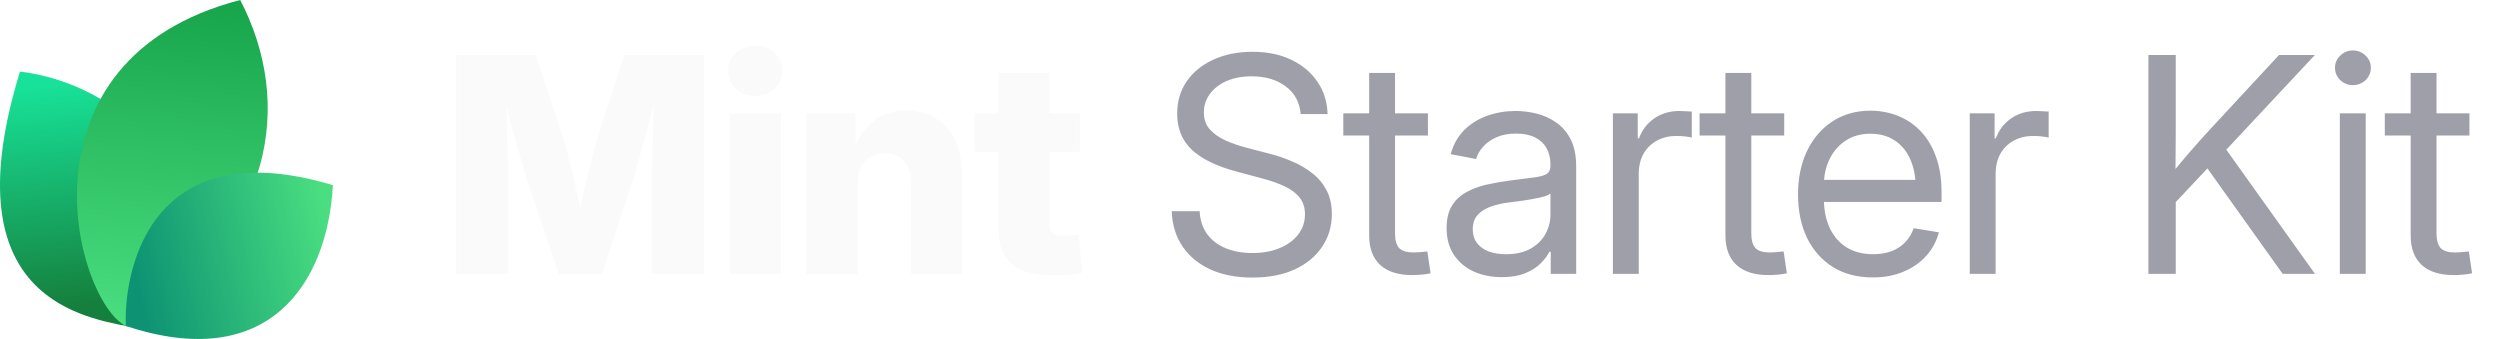
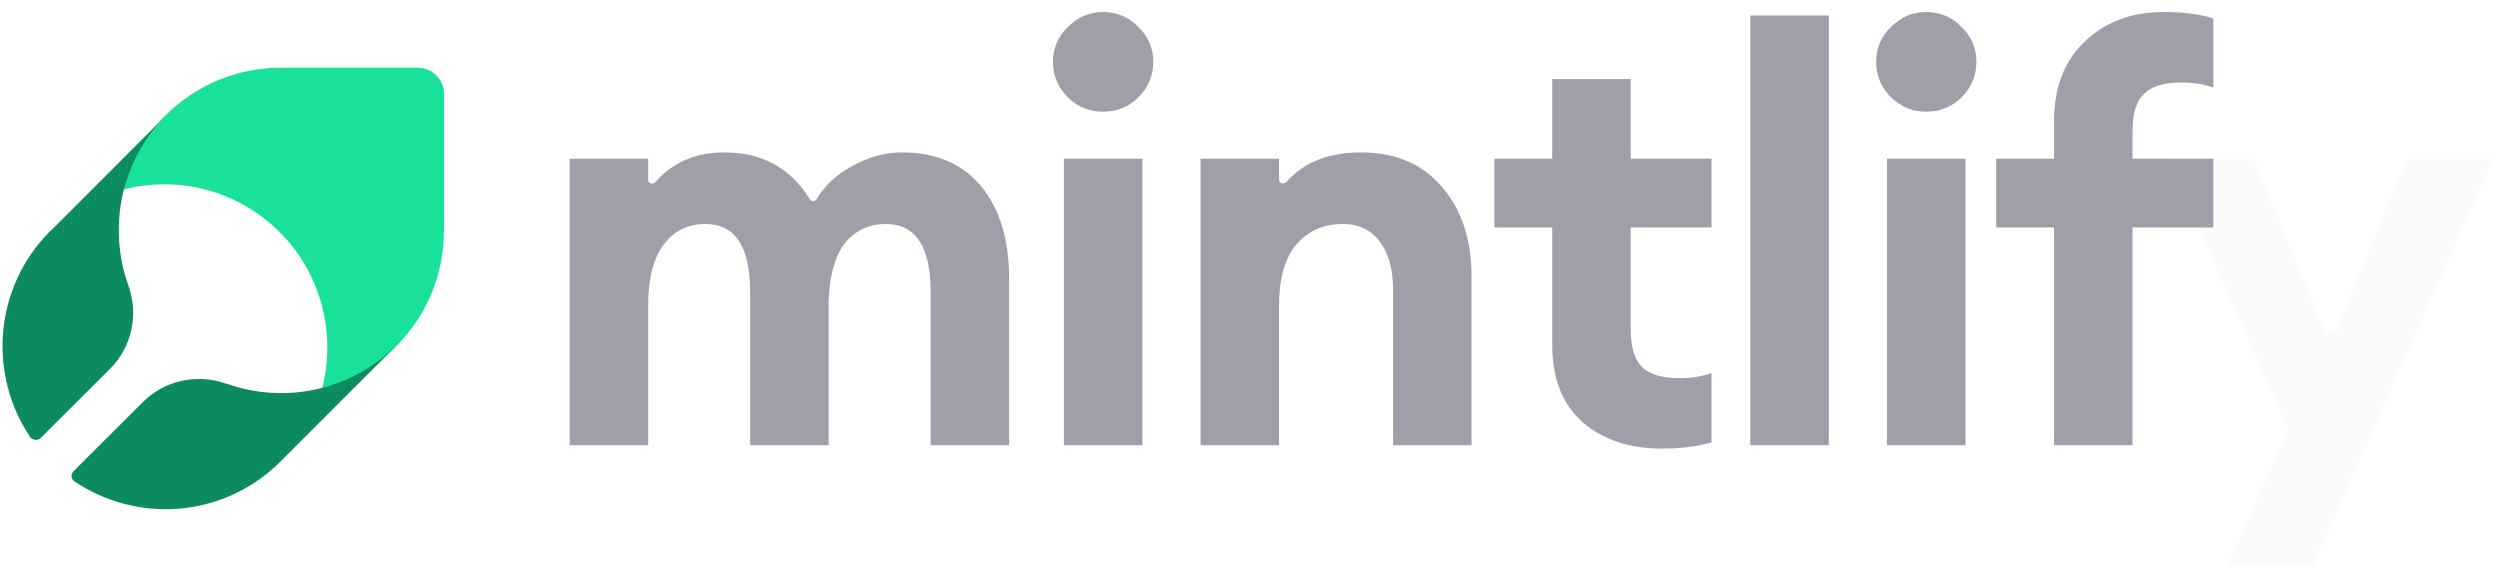
- <svg xmlns="http://www.w3.org/2000/svg" width="177" height="24" viewBox="0 0 177 24" fill="none">
-   <path d="M9.061 23.108C5.268 22.377 -3.391 20.627 1.417 5.064C9.634 6.099 16.973 14.064 9.061 23.108Z" fill="url(#paint0_linear_17557_2145)" />
-   <path d="M8.919 23.094C5.276 21.222 0.784 4.209 17.007 0C20.757 7.193 19.621 16.545 8.919 23.094Z" fill="url(#paint1_linear_17557_2145)" />
-   <path d="M8.914 23.079C8.735 19.882 10.159 9.085 23.57 13.111C23.181 20.123 18.984 26.418 8.914 23.079Z" fill="url(#paint2_linear_17557_2145)" />
-   <path d="M32.301 19.392V3.894H37.938L39.925 9.948C40.036 10.315 40.164 10.787 40.31 11.362C40.462 11.938 40.611 12.552 40.757 13.204C40.91 13.855 41.048 14.483 41.173 15.086C41.305 15.682 41.412 16.192 41.495 16.615H40.695C40.771 16.192 40.871 15.682 40.996 15.086C41.128 14.49 41.267 13.866 41.412 13.214C41.565 12.562 41.714 11.948 41.86 11.373C42.005 10.79 42.133 10.315 42.244 9.948L44.2 3.894H49.848V19.392H46.166V12.704C46.166 12.357 46.173 11.917 46.187 11.383C46.2 10.849 46.214 10.27 46.228 9.646C46.249 9.022 46.266 8.391 46.28 7.753C46.301 7.115 46.311 6.519 46.311 5.964H46.623C46.485 6.561 46.332 7.181 46.166 7.826C45.999 8.471 45.833 9.102 45.666 9.719C45.507 10.336 45.351 10.901 45.198 11.414C45.053 11.928 44.928 12.357 44.824 12.704L42.608 19.392H39.561L37.314 12.704C37.203 12.357 37.072 11.928 36.919 11.414C36.773 10.901 36.614 10.34 36.441 9.729C36.274 9.112 36.104 8.481 35.931 7.836C35.764 7.192 35.608 6.567 35.463 5.964H35.827C35.834 6.512 35.844 7.105 35.858 7.743C35.872 8.374 35.886 9.005 35.9 9.636C35.92 10.26 35.938 10.839 35.952 11.373C35.965 11.907 35.972 12.351 35.972 12.704V19.392H32.301ZM51.668 19.392V8.024H55.288V19.392H51.668ZM53.468 6.786C52.927 6.786 52.473 6.616 52.105 6.276C51.738 5.93 51.554 5.507 51.554 5.007C51.554 4.508 51.738 4.088 52.105 3.749C52.473 3.409 52.927 3.239 53.468 3.239C54.009 3.239 54.463 3.409 54.83 3.749C55.198 4.082 55.382 4.501 55.382 5.007C55.382 5.507 55.198 5.93 54.83 6.276C54.463 6.616 54.009 6.786 53.468 6.786ZM60.708 13.027V19.392H57.088V8.024H60.551L60.593 10.967H60.281C60.593 10.024 61.061 9.268 61.685 8.7C62.309 8.124 63.138 7.836 64.171 7.836C64.975 7.836 65.672 8.017 66.262 8.377C66.851 8.731 67.302 9.234 67.614 9.885C67.933 10.537 68.092 11.307 68.092 12.194V19.392H64.483V12.912C64.483 12.26 64.32 11.754 63.994 11.394C63.675 11.033 63.221 10.853 62.632 10.853C62.25 10.853 61.914 10.936 61.623 11.102C61.332 11.269 61.106 11.515 60.947 11.841C60.787 12.16 60.708 12.555 60.708 13.027ZM76.456 8.024V10.749H69.008V8.024H76.456ZM70.683 5.163H74.292V15.783C74.292 16.102 74.361 16.334 74.5 16.48C74.646 16.625 74.899 16.698 75.259 16.698C75.405 16.698 75.596 16.688 75.831 16.667C76.074 16.646 76.251 16.629 76.362 16.615L76.632 19.309C76.313 19.378 75.963 19.427 75.582 19.455C75.207 19.482 74.836 19.496 74.469 19.496C73.2 19.496 72.25 19.222 71.619 18.674C70.995 18.127 70.683 17.308 70.683 16.22V5.163Z" fill="#FAFAFA" />
-   <path d="M88.667 19.652C87.523 19.652 86.528 19.458 85.682 19.07C84.843 18.681 84.188 18.137 83.716 17.437C83.245 16.736 82.992 15.908 82.957 14.951H84.933C84.968 15.596 85.148 16.14 85.474 16.584C85.8 17.021 86.24 17.354 86.795 17.582C87.35 17.804 87.974 17.915 88.667 17.915C89.388 17.915 90.026 17.801 90.581 17.572C91.143 17.343 91.583 17.024 91.902 16.615C92.228 16.199 92.391 15.717 92.391 15.169C92.391 14.698 92.266 14.306 92.017 13.994C91.767 13.675 91.413 13.408 90.956 13.193C90.498 12.978 89.954 12.787 89.323 12.621L87.502 12.132C86.123 11.765 85.082 11.255 84.382 10.603C83.689 9.944 83.342 9.095 83.342 8.055C83.342 7.174 83.571 6.404 84.028 5.746C84.486 5.087 85.117 4.577 85.921 4.217C86.726 3.849 87.645 3.666 88.678 3.666C89.718 3.666 90.63 3.853 91.413 4.227C92.204 4.602 92.824 5.122 93.275 5.787C93.726 6.446 93.965 7.209 93.993 8.076H92.089C92.013 7.23 91.656 6.574 91.018 6.11C90.387 5.638 89.586 5.403 88.615 5.403C87.95 5.403 87.36 5.513 86.847 5.735C86.341 5.957 85.946 6.262 85.661 6.651C85.377 7.032 85.235 7.469 85.235 7.961C85.235 8.447 85.377 8.849 85.661 9.168C85.946 9.48 86.317 9.74 86.774 9.948C87.232 10.149 87.724 10.319 88.251 10.457L89.884 10.884C90.439 11.023 90.977 11.206 91.496 11.435C92.023 11.657 92.495 11.934 92.911 12.267C93.334 12.593 93.67 12.995 93.92 13.474C94.17 13.945 94.294 14.504 94.294 15.149C94.294 16.015 94.066 16.788 93.608 17.468C93.157 18.148 92.512 18.681 91.673 19.07C90.834 19.458 89.832 19.652 88.667 19.652ZM101.097 8.024V9.594H95.106V8.024H101.097ZM96.937 5.163H98.767V16.521C98.767 17 98.865 17.347 99.059 17.562C99.26 17.77 99.6 17.874 100.078 17.874C100.21 17.874 100.366 17.867 100.546 17.853C100.733 17.832 100.903 17.815 101.056 17.801L101.285 19.351C101.097 19.392 100.886 19.423 100.65 19.444C100.414 19.465 100.189 19.475 99.974 19.475C98.996 19.475 98.244 19.236 97.717 18.758C97.197 18.272 96.937 17.579 96.937 16.677V5.163ZM106.33 19.621C105.595 19.621 104.932 19.489 104.343 19.226C103.754 18.955 103.285 18.564 102.939 18.05C102.592 17.53 102.419 16.896 102.419 16.147C102.419 15.495 102.547 14.965 102.804 14.556C103.06 14.146 103.403 13.828 103.833 13.599C104.263 13.363 104.742 13.186 105.269 13.068C105.796 12.95 106.333 12.857 106.881 12.787C107.574 12.69 108.132 12.617 108.555 12.569C108.978 12.52 109.287 12.441 109.481 12.33C109.675 12.212 109.772 12.014 109.772 11.737V11.654C109.772 11.203 109.679 10.815 109.492 10.489C109.311 10.163 109.041 9.91 108.68 9.729C108.32 9.549 107.872 9.459 107.338 9.459C106.805 9.459 106.34 9.546 105.945 9.719C105.556 9.892 105.241 10.118 104.998 10.395C104.755 10.665 104.593 10.953 104.509 11.258L102.71 10.915C102.897 10.222 103.22 9.65 103.677 9.199C104.135 8.748 104.679 8.412 105.31 8.19C105.941 7.968 106.607 7.857 107.307 7.857C107.8 7.857 108.295 7.92 108.795 8.044C109.301 8.169 109.765 8.381 110.188 8.679C110.611 8.97 110.951 9.369 111.208 9.875C111.464 10.374 111.593 11.005 111.593 11.768V19.392H109.793V17.822H109.7C109.568 18.085 109.363 18.359 109.086 18.643C108.809 18.921 108.444 19.153 107.994 19.34C107.543 19.527 106.988 19.621 106.33 19.621ZM106.621 17.998C107.321 17.998 107.904 17.867 108.368 17.603C108.84 17.333 109.19 16.986 109.419 16.563C109.654 16.133 109.772 15.682 109.772 15.211V13.692C109.703 13.769 109.554 13.841 109.325 13.911C109.096 13.973 108.829 14.032 108.524 14.088C108.226 14.143 107.921 14.192 107.609 14.233C107.304 14.275 107.033 14.309 106.798 14.337C106.354 14.393 105.938 14.49 105.549 14.628C105.168 14.76 104.86 14.954 104.624 15.211C104.388 15.467 104.27 15.811 104.27 16.241C104.27 16.615 104.367 16.934 104.561 17.198C104.762 17.461 105.04 17.662 105.393 17.801C105.747 17.933 106.156 17.998 106.621 17.998ZM114.193 19.392V8.024H115.951V9.792H116.045C116.253 9.209 116.61 8.741 117.116 8.388C117.622 8.034 118.219 7.857 118.905 7.857C119.058 7.857 119.217 7.864 119.384 7.878C119.55 7.885 119.682 7.892 119.779 7.899V9.74C119.716 9.719 119.578 9.695 119.363 9.667C119.155 9.639 118.922 9.625 118.666 9.625C118.174 9.625 117.726 9.733 117.324 9.948C116.922 10.163 116.603 10.471 116.367 10.874C116.138 11.276 116.024 11.758 116.024 12.319V19.392H114.193ZM126.322 8.024V9.594H120.33V8.024H126.322ZM122.161 5.163H123.992V16.521C123.992 17 124.089 17.347 124.283 17.562C124.484 17.77 124.824 17.874 125.302 17.874C125.434 17.874 125.59 17.867 125.77 17.853C125.958 17.832 126.127 17.815 126.28 17.801L126.509 19.351C126.322 19.392 126.11 19.423 125.874 19.444C125.639 19.465 125.413 19.475 125.198 19.475C124.221 19.475 123.468 19.236 122.941 18.758C122.421 18.272 122.161 17.579 122.161 16.677V5.163ZM132.604 19.642C131.502 19.642 130.555 19.396 129.765 18.903C128.974 18.404 128.364 17.714 127.934 16.834C127.511 15.946 127.3 14.927 127.3 13.775C127.3 12.611 127.511 11.584 127.934 10.697C128.364 9.802 128.964 9.102 129.734 8.596C130.51 8.089 131.408 7.836 132.428 7.836C133.1 7.836 133.738 7.954 134.341 8.19C134.952 8.426 135.489 8.783 135.954 9.261C136.425 9.74 136.793 10.343 137.056 11.071C137.327 11.792 137.462 12.645 137.462 13.63V14.296H128.433V12.735H136.463L135.631 13.297C135.631 12.541 135.506 11.876 135.257 11.3C135.007 10.725 134.643 10.277 134.165 9.958C133.686 9.632 133.107 9.469 132.428 9.469C131.748 9.469 131.162 9.632 130.67 9.958C130.177 10.284 129.796 10.725 129.526 11.279C129.262 11.827 129.13 12.441 129.13 13.12V14.046C129.13 14.864 129.273 15.572 129.557 16.168C129.841 16.757 130.243 17.211 130.763 17.53C131.283 17.842 131.901 17.998 132.615 17.998C133.093 17.998 133.523 17.929 133.905 17.79C134.293 17.645 134.619 17.433 134.882 17.156C135.153 16.879 135.354 16.546 135.486 16.157L137.275 16.449C137.108 17.08 136.81 17.634 136.38 18.113C135.95 18.591 135.413 18.966 134.768 19.236C134.123 19.507 133.402 19.642 132.604 19.642ZM139.459 19.392V8.024H141.217V9.792H141.311C141.519 9.209 141.876 8.741 142.382 8.388C142.888 8.034 143.485 7.857 144.171 7.857C144.324 7.857 144.483 7.864 144.649 7.878C144.816 7.885 144.948 7.892 145.045 7.899V9.74C144.982 9.719 144.844 9.695 144.629 9.667C144.421 9.639 144.188 9.625 143.932 9.625C143.439 9.625 142.992 9.733 142.59 9.948C142.188 10.163 141.869 10.471 141.633 10.874C141.404 11.276 141.29 11.758 141.29 12.319V19.392H139.459ZM153.429 14.961V12.715C153.783 12.257 154.136 11.82 154.49 11.404C154.844 10.981 155.204 10.565 155.572 10.156C155.939 9.74 156.314 9.327 156.695 8.918L161.355 3.894H163.893L157.277 10.967H157.184L153.429 14.961ZM152.108 19.392V3.894H154.043V9.241L154.022 12.559L154.043 13.505V19.392H152.108ZM161.615 19.392L155.967 11.477L157.173 9.969L163.903 19.392H161.615ZM165.661 19.392V8.024H167.492V19.392H165.661ZM166.587 6.027C166.24 6.027 165.942 5.909 165.692 5.673C165.443 5.43 165.318 5.139 165.318 4.799C165.318 4.459 165.443 4.172 165.692 3.936C165.942 3.693 166.24 3.572 166.587 3.572C166.934 3.572 167.232 3.693 167.482 3.936C167.731 4.172 167.856 4.459 167.856 4.799C167.856 5.139 167.731 5.43 167.482 5.673C167.232 5.909 166.934 6.027 166.587 6.027ZM174.836 8.024V9.594H168.844V8.024H174.836ZM170.675 5.163H172.506V16.521C172.506 17 172.603 17.347 172.797 17.562C172.998 17.77 173.338 17.874 173.816 17.874C173.948 17.874 174.104 17.867 174.284 17.853C174.472 17.832 174.641 17.815 174.794 17.801L175.023 19.351C174.836 19.392 174.624 19.423 174.388 19.444C174.153 19.465 173.927 19.475 173.712 19.475C172.735 19.475 171.982 19.236 171.455 18.758C170.935 18.272 170.675 17.579 170.675 16.677V5.163Z" fill="#9F9FA9" />
-   <defs>
-     <linearGradient id="paint0_linear_17557_2145" x1="3.776" y1="5.916" x2="5.232" y2="21.559" gradientUnits="userSpaceOnUse">
-       <stop stop-color="#18E299" />
-       <stop offset="1" stop-color="#15803D" />
-     </linearGradient>
-     <linearGradient id="paint1_linear_17557_2145" x1="12.171" y1="-0.718" x2="10.19" y2="22.983" gradientUnits="userSpaceOnUse">
-       <stop stop-color="#16A34A" />
-       <stop offset="1" stop-color="#4ADE80" />
-     </linearGradient>
-     <linearGradient id="paint2_linear_17557_2145" x1="23.133" y1="15.353" x2="9.338" y2="18.52" gradientUnits="userSpaceOnUse">
-       <stop stop-color="#4ADE80" />
-       <stop offset="1" stop-color="#0D9373" />
-     </linearGradient>
-   </defs>
+ <svg xmlns="http://www.w3.org/2000/svg" width="104" height="24" viewBox="0 0 104 24" fill="none">
+   <path d="M18.473 9.605V3.914C18.473 3.303 17.977 2.816 17.375 2.816H11.687C10.793 2.816 9.908 2.993 9.086 3.33C8.263 3.675 7.511 4.171 6.883 4.808L6.838 4.852C6.007 5.693 5.414 6.737 5.113 7.888C5.653 7.747 6.21 7.676 6.768 7.667C8.254 7.649 9.714 8.127 10.899 9.021C11.97 9.818 12.784 10.915 13.226 12.181C13.686 13.464 13.739 14.863 13.394 16.182C14.535 15.881 15.588 15.288 16.429 14.456L16.473 14.412C17.101 13.783 17.605 13.031 17.95 12.207C18.296 11.384 18.464 10.499 18.464 9.605H18.473Z" fill="#18E299" />
+   <path d="M4.943 9.509C4.952 7.763 5.648 6.088 6.874 4.836L2.141 9.571C2.123 9.589 2.105 9.598 2.088 9.615C0.933 10.761 0.237 12.296 0.122 13.918C0.016 15.435 0.413 16.934 1.259 18.186C1.34 18.306 1.559 18.345 1.682 18.23L4.582 15.338C5.49 14.43 5.772 13.081 5.34 11.873C5.067 11.123 4.935 10.321 4.943 9.509Z" fill="#0C8C5E" />
+   <path d="M16.445 14.412C15.537 15.303 14.4 15.92 13.166 16.193C11.923 16.467 10.636 16.387 9.438 15.964C9.438 15.964 9.429 15.964 9.42 15.964C8.212 15.532 6.864 15.814 5.956 16.714L3.056 19.606C2.933 19.729 2.951 19.932 3.1 20.029C4.352 20.867 5.85 21.272 7.366 21.167C8.988 21.052 10.513 20.355 11.667 19.2L11.711 19.156L16.445 14.421V14.412Z" fill="#0C8C5E" />
+   <path d="M96.236 23.5H92.684L95.187 17.851L90.182 6.602H93.757L96.673 13.654C96.775 13.9 97.125 13.9 97.226 13.653L100.12 6.602H103.719L96.236 23.5Z" fill="#FAFAFA" />
+   <path d="M85.448 18.519V9.462H83.041V6.602H85.448V5.052C85.448 3.638 85.877 2.526 86.735 1.716C87.593 0.905 88.682 0.5 90.001 0.5C90.811 0.5 91.502 0.587 92.074 0.762V3.646C91.693 3.503 91.248 3.432 90.739 3.432C90.024 3.432 89.508 3.59 89.19 3.908C88.872 4.21 88.713 4.727 88.713 5.457V6.602H92.074V9.462H88.713V18.519H85.448Z" fill="#9F9FA9" />
+   <path d="M80.12 4.647C79.564 4.647 79.08 4.449 78.667 4.051C78.253 3.638 78.047 3.146 78.047 2.574C78.047 2.002 78.253 1.517 78.667 1.12C79.08 0.707 79.564 0.5 80.12 0.5C80.708 0.5 81.201 0.707 81.598 1.12C82.011 1.517 82.218 2.002 82.218 2.574C82.218 3.146 82.011 3.638 81.598 4.051C81.201 4.449 80.708 4.647 80.12 4.647ZM78.5 18.519V6.602H81.765V18.519H78.5Z" fill="#9F9FA9" />
+   <path d="M72.812 18.518V0.643H76.078V18.518H72.812Z" fill="#9F9FA9" />
+   <path d="M69.126 18.662C67.791 18.662 66.695 18.297 65.837 17.566C64.994 16.819 64.573 15.746 64.573 14.348V9.462H62.166V6.602H64.573V3.289H67.838V6.602H71.199V9.462H67.838V13.705C67.838 14.435 67.997 14.96 68.315 15.278C68.633 15.579 69.149 15.73 69.864 15.73C70.373 15.73 70.818 15.659 71.199 15.516V18.4C70.627 18.575 69.936 18.662 69.126 18.662Z" fill="#9F9FA9" />
+   <path d="M49.943 18.519V6.602H53.209V7.473C53.209 7.62 53.409 7.686 53.507 7.575C54.235 6.752 55.271 6.34 56.617 6.34C58.047 6.34 59.167 6.817 59.977 7.77C60.804 8.707 61.217 9.963 61.217 11.536V18.519H57.952V12.084C57.952 11.21 57.769 10.535 57.403 10.058C57.038 9.565 56.522 9.319 55.854 9.319C55.06 9.319 54.416 9.605 53.924 10.177C53.447 10.749 53.209 11.591 53.209 12.704V18.519H49.943Z" fill="#9F9FA9" />
+   <path d="M45.878 4.647C45.322 4.647 44.837 4.449 44.424 4.051C44.011 3.638 43.805 3.146 43.805 2.574C43.805 2.002 44.011 1.517 44.424 1.12C44.837 0.707 45.322 0.5 45.878 0.5C46.466 0.5 46.959 0.707 47.356 1.12C47.769 1.517 47.976 2.002 47.976 2.574C47.976 3.146 47.769 3.638 47.356 4.051C46.959 4.449 46.466 4.647 45.878 4.647ZM44.258 18.519V6.602H47.523V18.519H44.258Z" fill="#9F9FA9" />
+   <path d="M38.715 18.519V12.155C38.715 10.264 38.095 9.319 36.856 9.319C36.141 9.319 35.569 9.589 35.14 10.13C34.727 10.67 34.504 11.472 34.472 12.537V18.519H31.207V12.155C31.207 10.264 30.587 9.319 29.348 9.319C28.617 9.319 28.037 9.605 27.608 10.177C27.179 10.749 26.965 11.591 26.965 12.704V18.519H23.699V6.602H26.965V7.482C26.965 7.628 27.162 7.693 27.258 7.582C27.979 6.754 28.938 6.34 30.134 6.34C31.707 6.34 32.891 6.989 33.687 8.287C33.75 8.39 33.904 8.388 33.967 8.285C34.311 7.72 34.789 7.27 35.402 6.936C36.101 6.538 36.808 6.34 37.523 6.34C38.937 6.34 40.033 6.809 40.812 7.746C41.591 8.684 41.98 9.971 41.98 11.607V18.519H38.715Z" fill="#9F9FA9" />
</svg>
